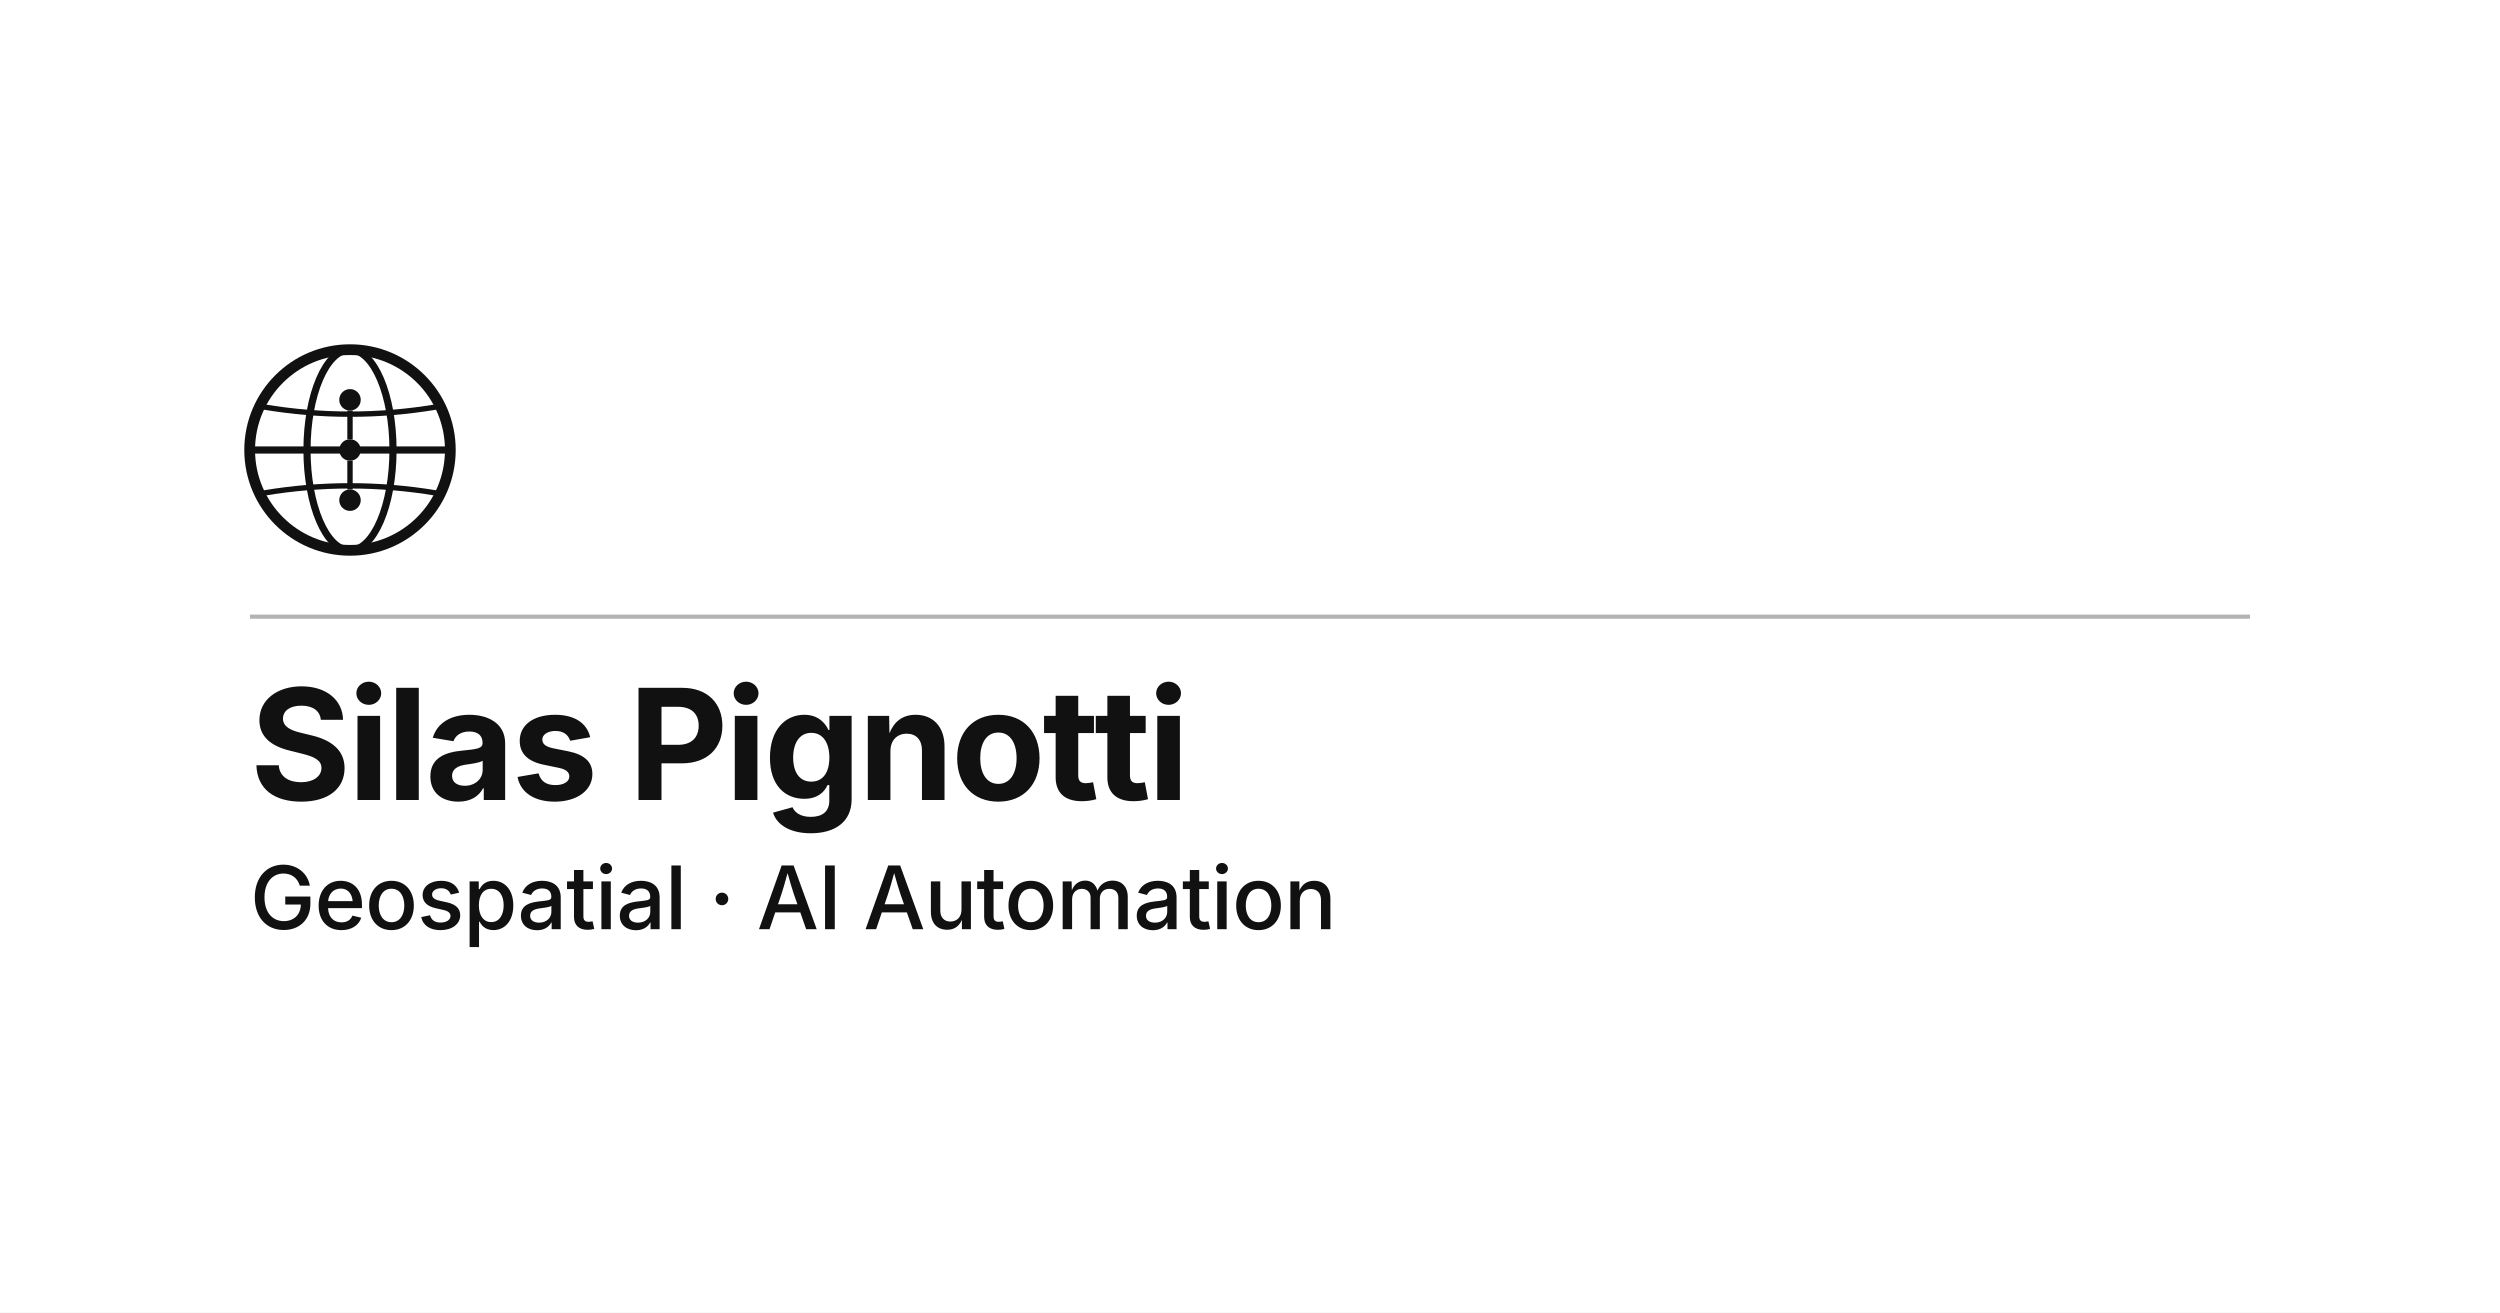
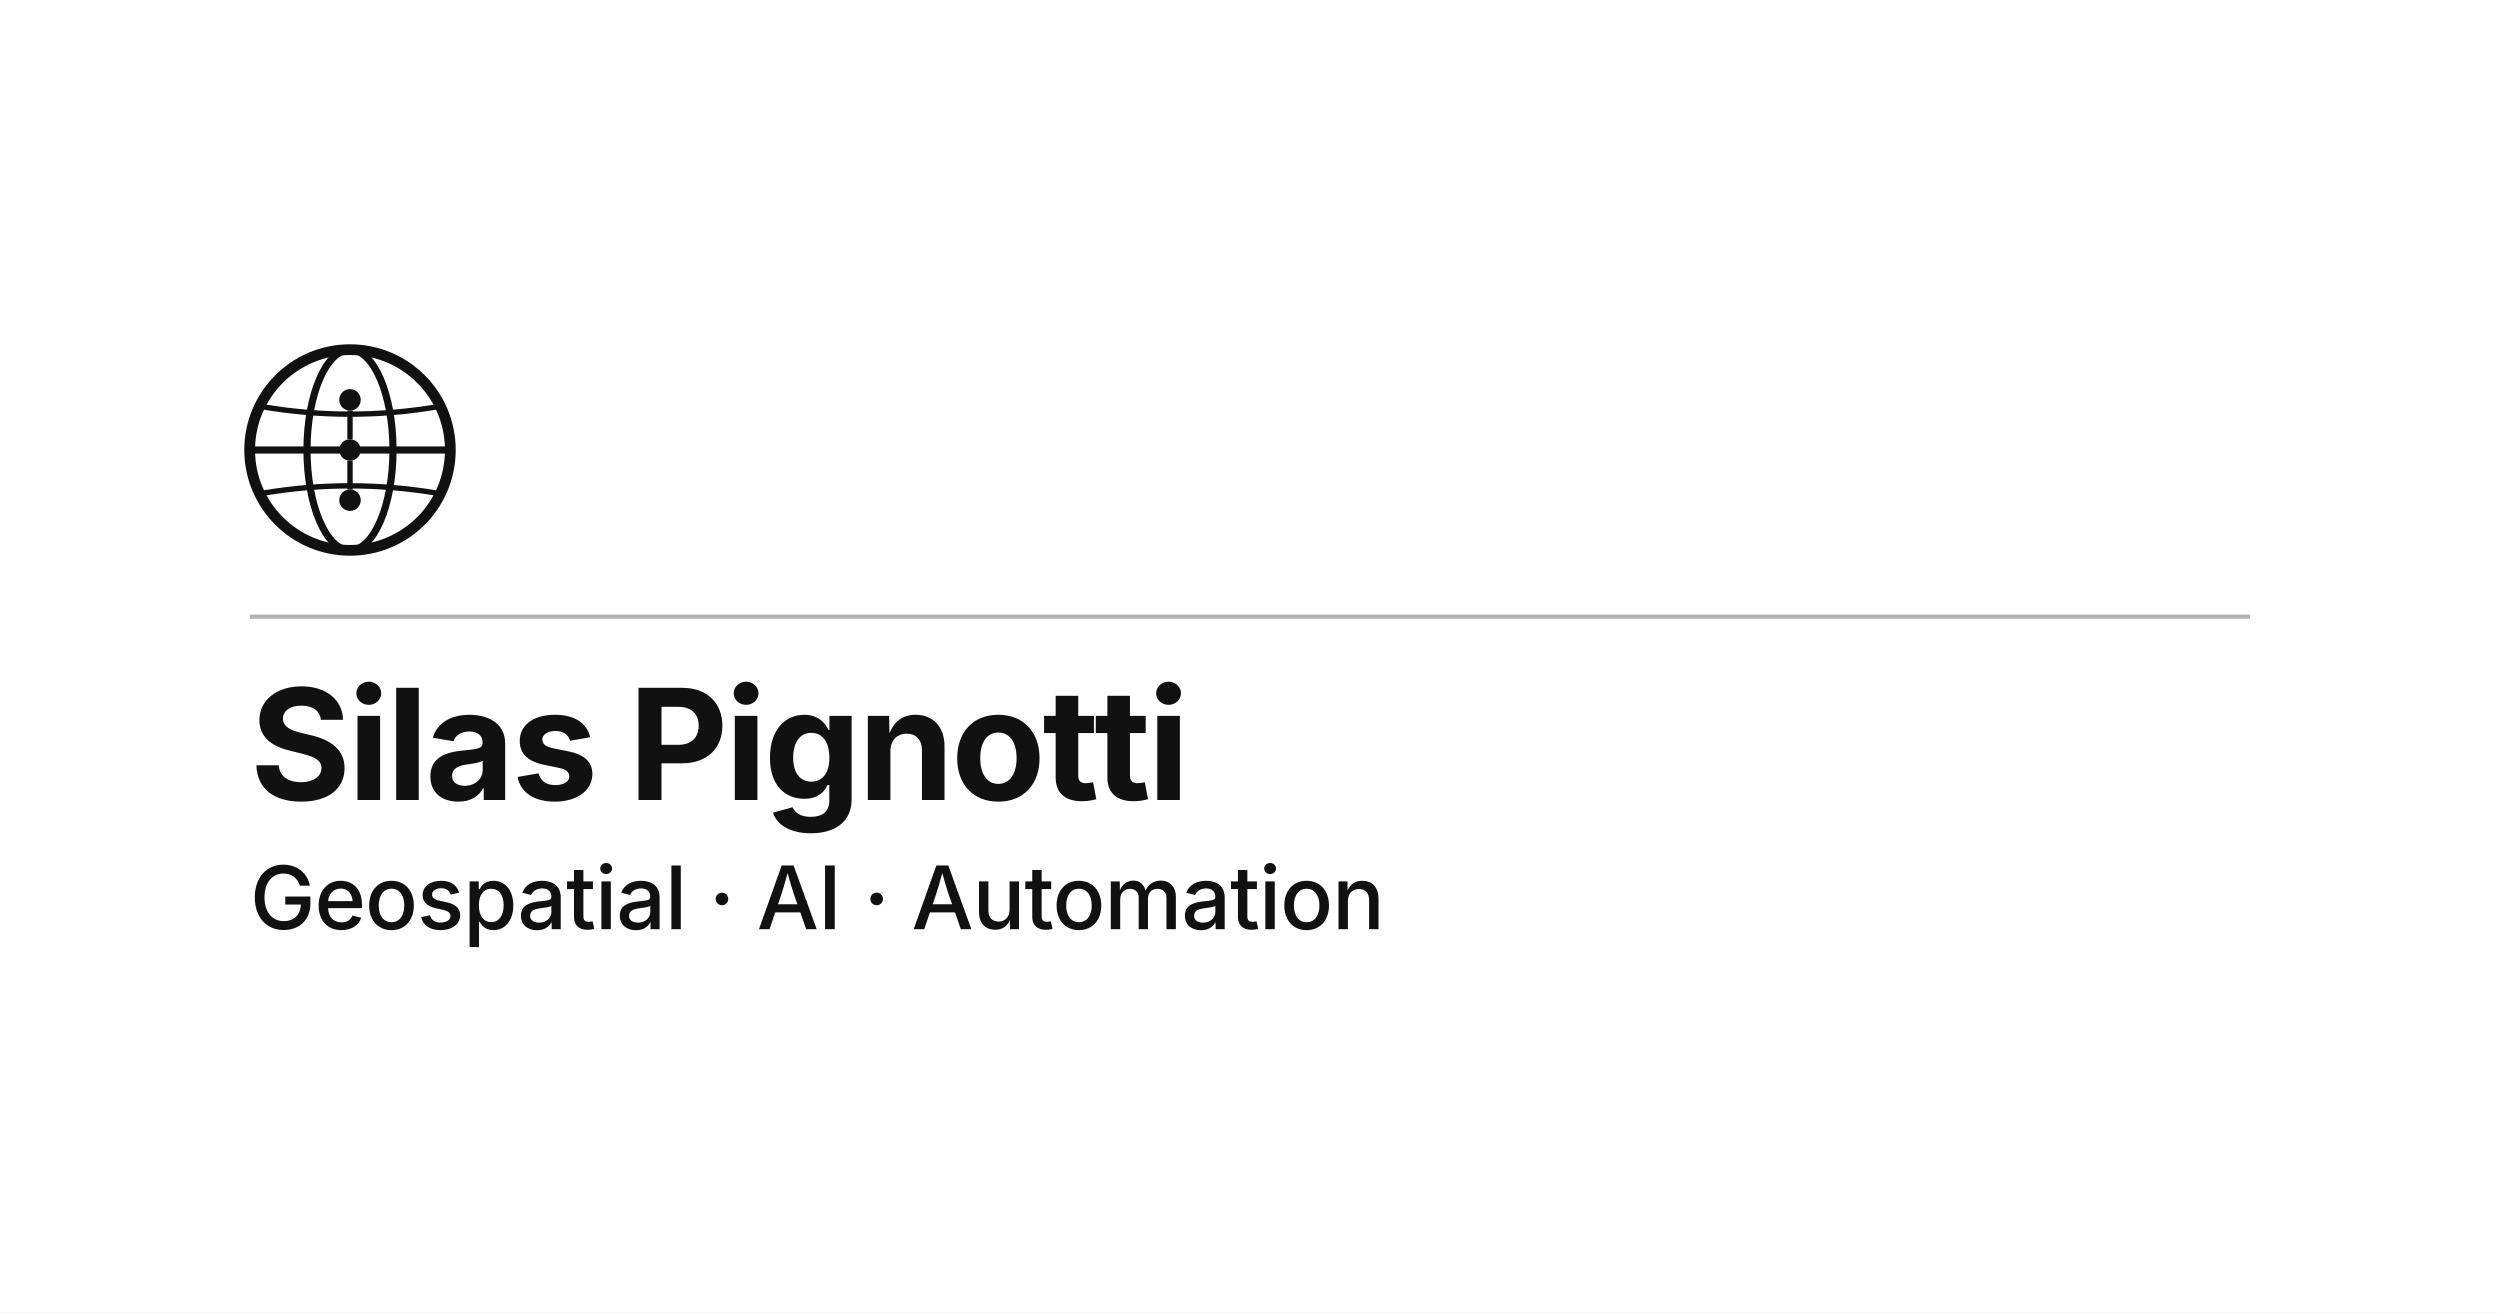
<svg xmlns="http://www.w3.org/2000/svg" width="1200" height="630" viewBox="0 0 1200 630" fill="none" role="img" aria-labelledby="title desc">
  <rect width="1200" height="630" fill="#FFFFFF" />
  <g transform="translate(120 168)">
    <g transform="translate(48 48) scale(1.72) translate(-32 -32)">
      <circle cx="32" cy="32" r="28" stroke="#111111" stroke-width="3" fill="none" />
      <ellipse cx="32" cy="32" rx="12" ry="28" stroke="#111111" stroke-width="2" fill="none" />
      <line x1="4" y1="32" x2="60" y2="32" stroke="#111111" stroke-width="2" />
      <path d="M 8 20 Q 32 24 56 20" stroke="#111111" stroke-width="1.5" fill="none" />
      <path d="M 8 44 Q 32 40 56 44" stroke="#111111" stroke-width="1.5" fill="none" />
      <circle cx="32" cy="18" r="3" fill="#111111" />
      <circle cx="32" cy="32" r="3" fill="#111111" />
      <circle cx="32" cy="46" r="3" fill="#111111" />
      <line x1="32" y1="21" x2="32" y2="29" stroke="#111111" stroke-width="1.5" />
      <line x1="32" y1="35" x2="32" y2="43" stroke="#111111" stroke-width="1.5" />
    </g>
  </g>
  <line x1="120" y1="296" x2="1080" y2="296" stroke="#111111" stroke-opacity="0.32" stroke-width="2" />
  <text x="120" y="384" fill="#111111" font-family="Inter, system-ui, -apple-system, Segoe UI, Roboto, Helvetica, Arial, sans-serif" font-size="74" font-weight="700" letter-spacing="-0.02em">
    Silas Pignotti
  </text>
  <text x="120" y="446" fill="#111111" font-family="Inter, system-ui, -apple-system, Segoe UI, Roboto, Helvetica, Arial, sans-serif" font-size="42" font-weight="500" letter-spacing="-0.01em">
-     Geospatial · AI Automation
+     Geospatial · AI · Automation
  </text>
</svg>
